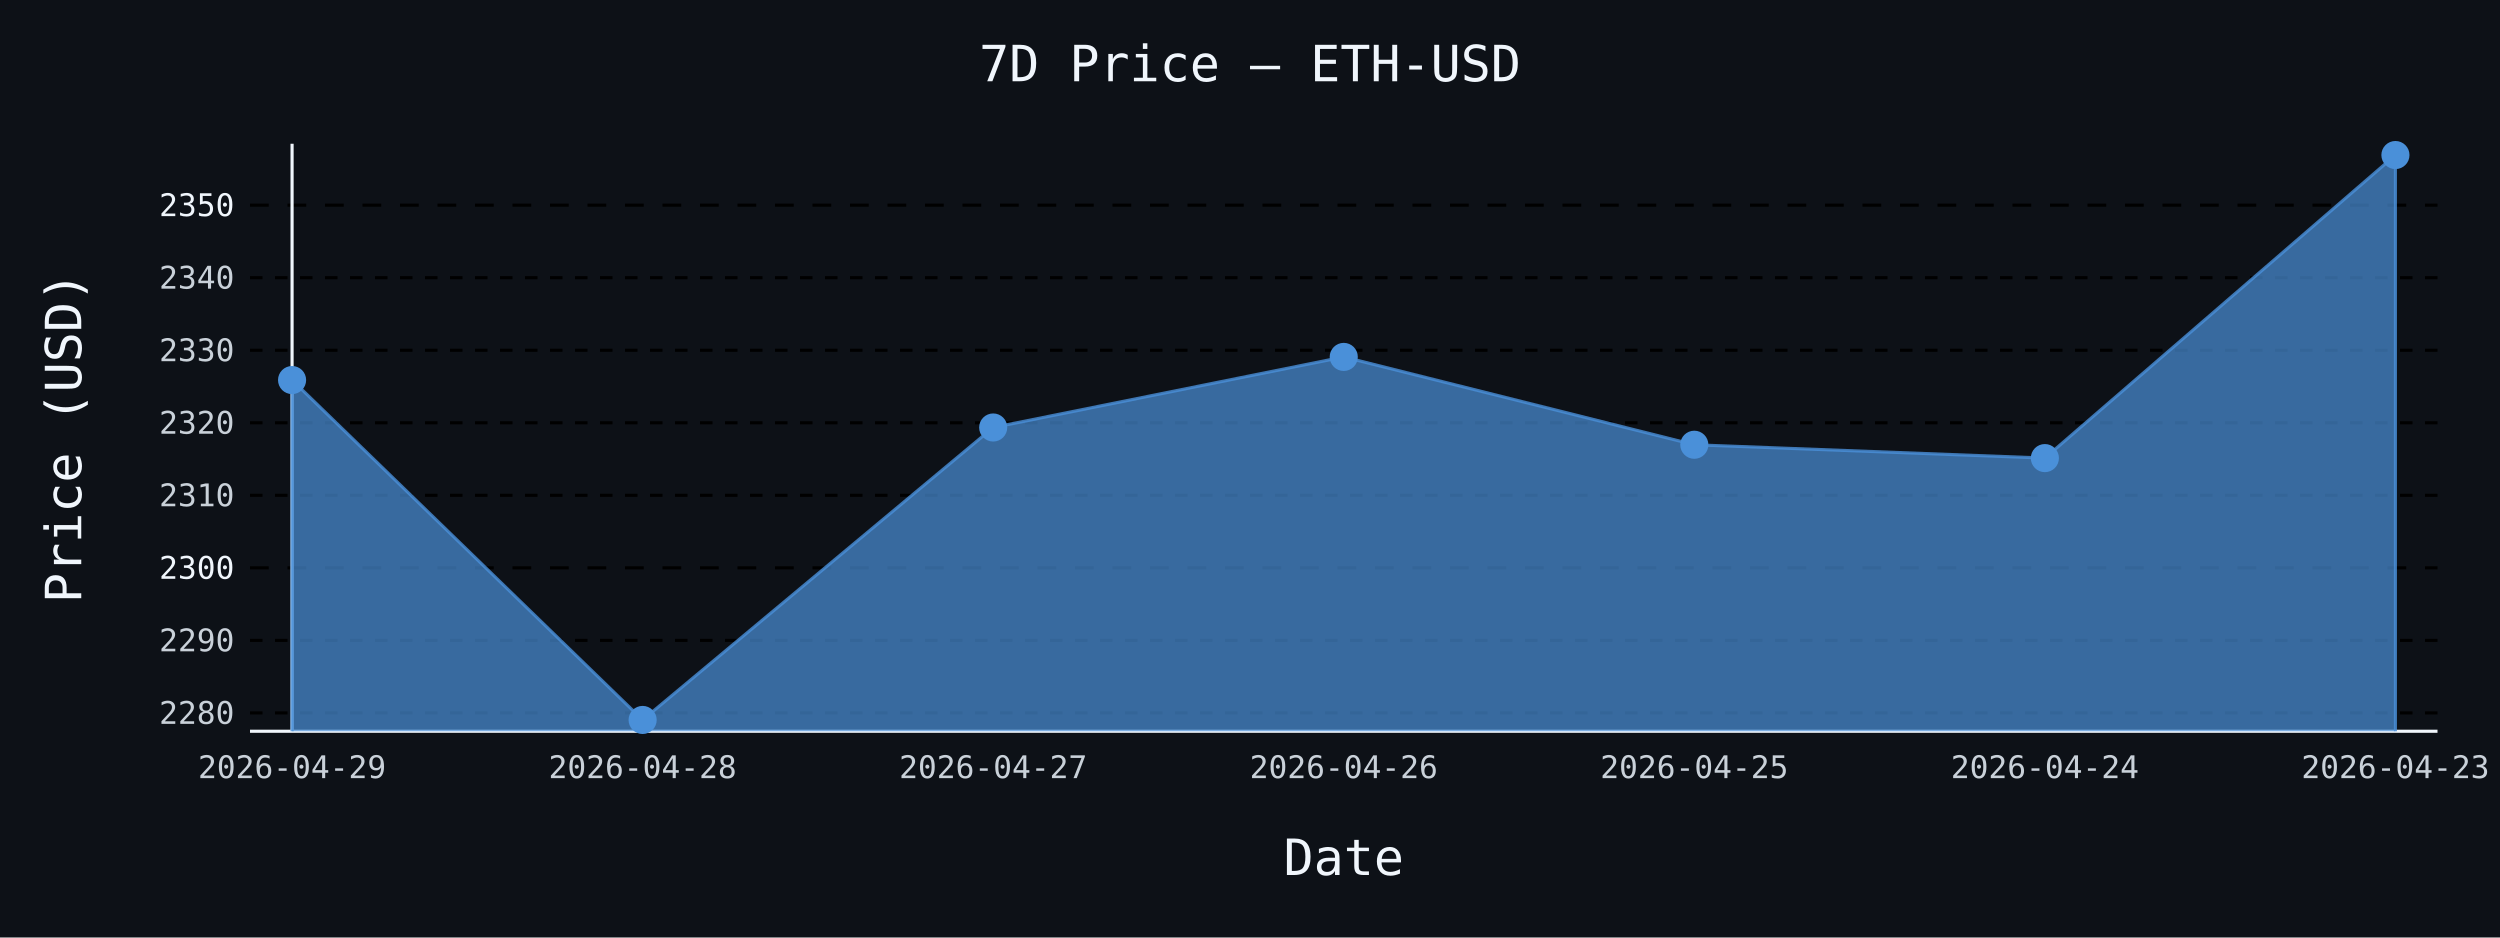
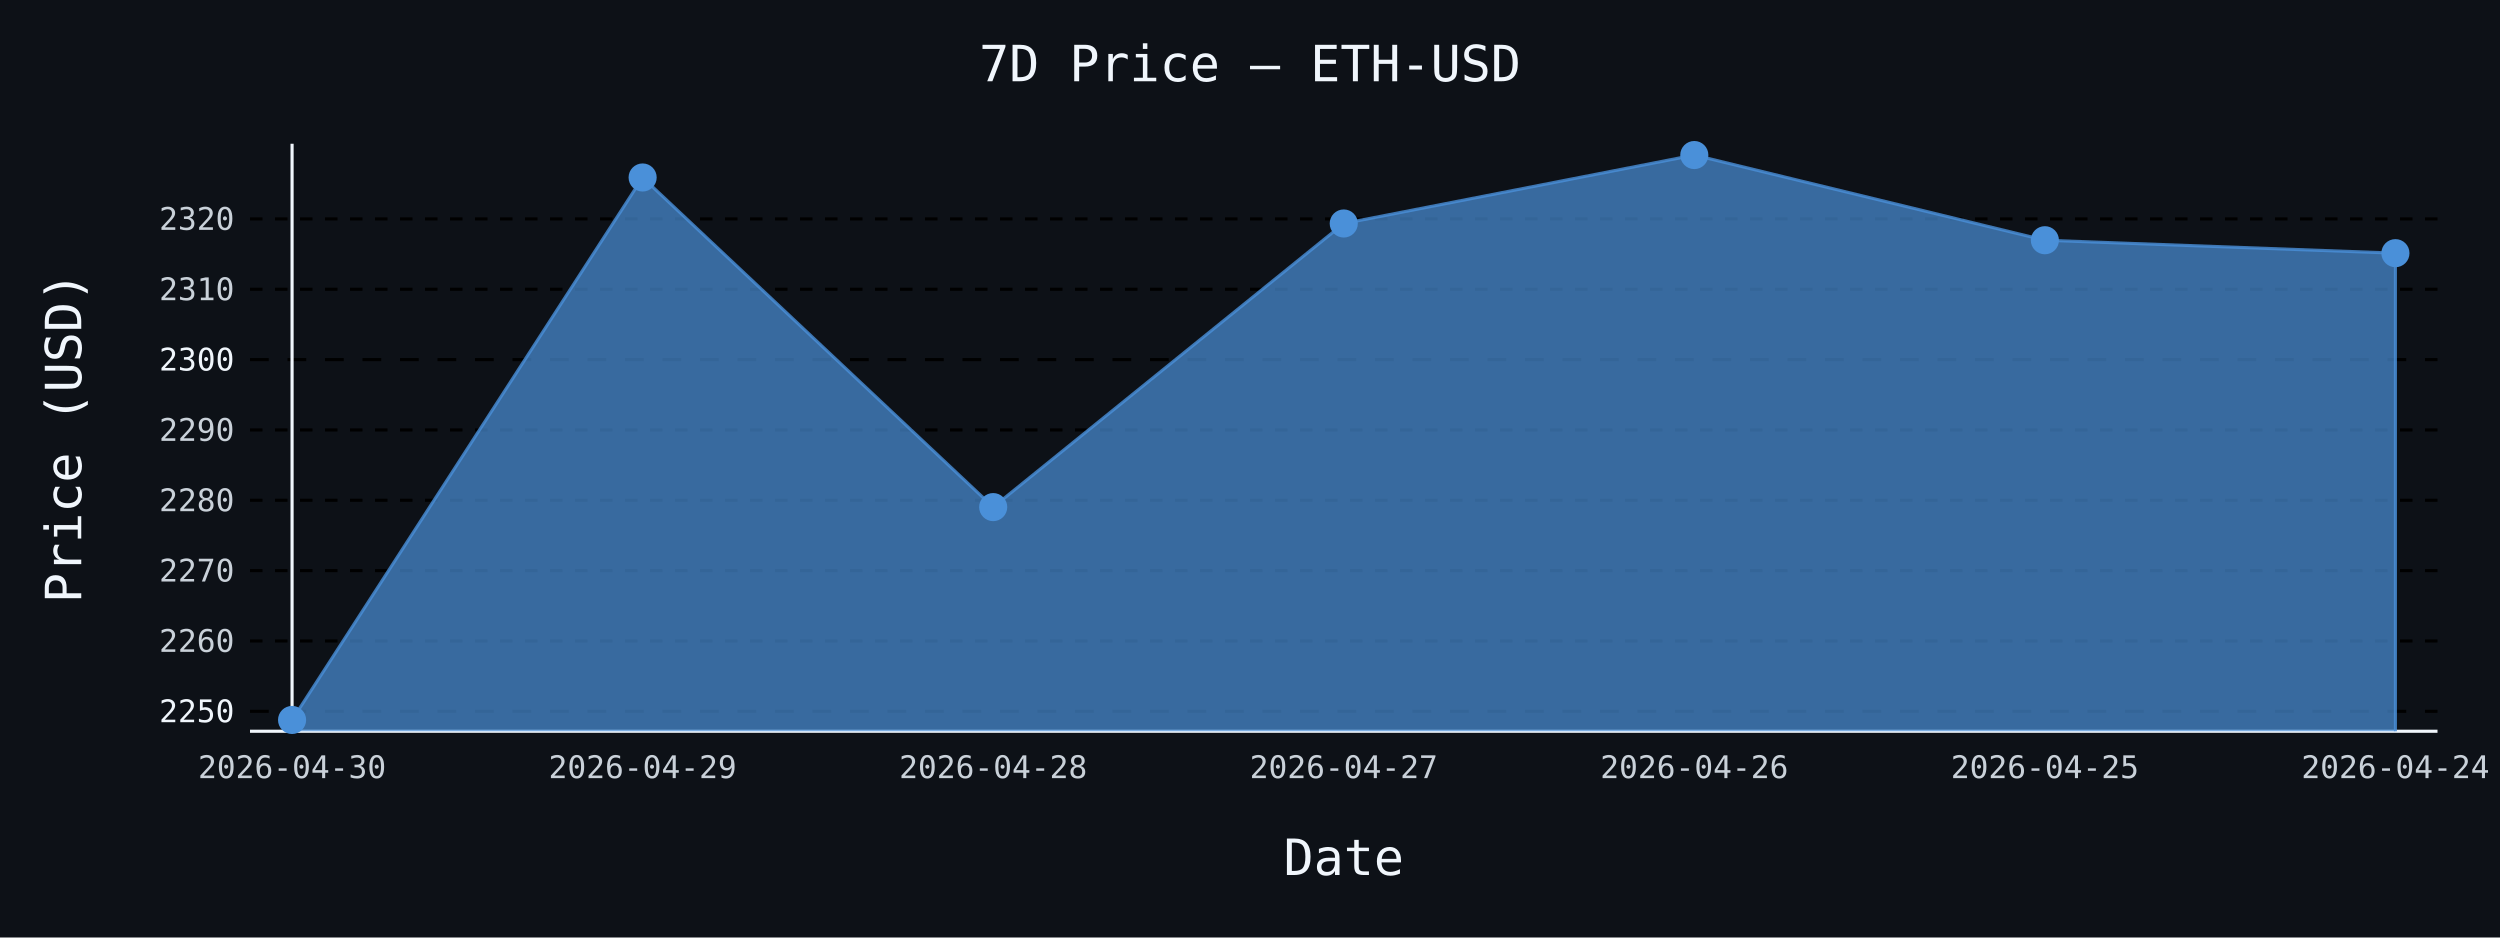
- <svg xmlns="http://www.w3.org/2000/svg" id="chart-849ec68a-03d8-47de-84d3-55aef2176970" class="pygal-chart" viewBox="0 0 800 300">
+ <svg xmlns="http://www.w3.org/2000/svg" id="chart-21a57831-5b24-4f5d-8b13-902e50ebcb26" class="pygal-chart" viewBox="0 0 800 300">
  <defs>
-     <style type="text/css">#chart-849ec68a-03d8-47de-84d3-55aef2176970{-webkit-user-select:none;-webkit-font-smoothing:antialiased;font-family:monospace}#chart-849ec68a-03d8-47de-84d3-55aef2176970 .title{font-family:monospace;font-size:16px}#chart-849ec68a-03d8-47de-84d3-55aef2176970 .legends .legend text{font-family:monospace;font-size:14px}#chart-849ec68a-03d8-47de-84d3-55aef2176970 .axis text{font-family:monospace;font-size:10px}#chart-849ec68a-03d8-47de-84d3-55aef2176970 .axis text.major{font-family:monospace;font-size:10px}#chart-849ec68a-03d8-47de-84d3-55aef2176970 .text-overlay text.value{font-family:monospace;font-size:16px}#chart-849ec68a-03d8-47de-84d3-55aef2176970 .text-overlay text.label{font-family:monospace;font-size:10px}#chart-849ec68a-03d8-47de-84d3-55aef2176970 .tooltip{font-family:monospace;font-size:14px}#chart-849ec68a-03d8-47de-84d3-55aef2176970 text.no_data{font-family:monospace;font-size:64px}
- #chart-849ec68a-03d8-47de-84d3-55aef2176970{background-color:#0d1117}#chart-849ec68a-03d8-47de-84d3-55aef2176970 path,#chart-849ec68a-03d8-47de-84d3-55aef2176970 line,#chart-849ec68a-03d8-47de-84d3-55aef2176970 rect,#chart-849ec68a-03d8-47de-84d3-55aef2176970 circle{-webkit-transition:150ms;-moz-transition:150ms;transition:150ms}#chart-849ec68a-03d8-47de-84d3-55aef2176970 .graph &gt; .background{fill:#0d1117}#chart-849ec68a-03d8-47de-84d3-55aef2176970 .plot &gt; .background{fill:#0d1117}#chart-849ec68a-03d8-47de-84d3-55aef2176970 .graph{fill:#c9d1d9}#chart-849ec68a-03d8-47de-84d3-55aef2176970 text.no_data{fill:#f0f6fc}#chart-849ec68a-03d8-47de-84d3-55aef2176970 .title{fill:#f0f6fc}#chart-849ec68a-03d8-47de-84d3-55aef2176970 .legends .legend text{fill:#c9d1d9}#chart-849ec68a-03d8-47de-84d3-55aef2176970 .legends .legend:hover text{fill:#f0f6fc}#chart-849ec68a-03d8-47de-84d3-55aef2176970 .axis .line{stroke:#f0f6fc}#chart-849ec68a-03d8-47de-84d3-55aef2176970 .axis .guide.line{stroke:#8b949e}#chart-849ec68a-03d8-47de-84d3-55aef2176970 .axis .major.line{stroke:#c9d1d9}#chart-849ec68a-03d8-47de-84d3-55aef2176970 .axis text.major{fill:#f0f6fc}#chart-849ec68a-03d8-47de-84d3-55aef2176970 .axis.y .guides:hover .guide.line,#chart-849ec68a-03d8-47de-84d3-55aef2176970 .line-graph .axis.x .guides:hover .guide.line,#chart-849ec68a-03d8-47de-84d3-55aef2176970 .stackedline-graph .axis.x .guides:hover .guide.line,#chart-849ec68a-03d8-47de-84d3-55aef2176970 .xy-graph .axis.x .guides:hover .guide.line{stroke:#f0f6fc}#chart-849ec68a-03d8-47de-84d3-55aef2176970 .axis .guides:hover text{fill:#f0f6fc}#chart-849ec68a-03d8-47de-84d3-55aef2176970 .reactive{fill-opacity:.7;stroke-opacity:.8;stroke-width:1}#chart-849ec68a-03d8-47de-84d3-55aef2176970 .ci{stroke:#c9d1d9}#chart-849ec68a-03d8-47de-84d3-55aef2176970 .reactive.active,#chart-849ec68a-03d8-47de-84d3-55aef2176970 .active .reactive{fill-opacity:.8;stroke-opacity:.9;stroke-width:4}#chart-849ec68a-03d8-47de-84d3-55aef2176970 .ci .reactive.active{stroke-width:1.5}#chart-849ec68a-03d8-47de-84d3-55aef2176970 .series text{fill:#f0f6fc}#chart-849ec68a-03d8-47de-84d3-55aef2176970 .tooltip rect{fill:#0d1117;stroke:#f0f6fc;-webkit-transition:opacity 150ms;-moz-transition:opacity 150ms;transition:opacity 150ms}#chart-849ec68a-03d8-47de-84d3-55aef2176970 .tooltip .label{fill:#c9d1d9}#chart-849ec68a-03d8-47de-84d3-55aef2176970 .tooltip .label{fill:#c9d1d9}#chart-849ec68a-03d8-47de-84d3-55aef2176970 .tooltip .legend{font-size:.8em;fill:#8b949e}#chart-849ec68a-03d8-47de-84d3-55aef2176970 .tooltip .x_label{font-size:.6em;fill:#f0f6fc}#chart-849ec68a-03d8-47de-84d3-55aef2176970 .tooltip .xlink{font-size:.5em;text-decoration:underline}#chart-849ec68a-03d8-47de-84d3-55aef2176970 .tooltip .value{font-size:1.5em}#chart-849ec68a-03d8-47de-84d3-55aef2176970 .bound{font-size:.5em}#chart-849ec68a-03d8-47de-84d3-55aef2176970 .max-value{font-size:.75em;fill:#8b949e}#chart-849ec68a-03d8-47de-84d3-55aef2176970 .map-element{fill:#0d1117;stroke:#8b949e !important}#chart-849ec68a-03d8-47de-84d3-55aef2176970 .map-element .reactive{fill-opacity:inherit;stroke-opacity:inherit}#chart-849ec68a-03d8-47de-84d3-55aef2176970 .color-0,#chart-849ec68a-03d8-47de-84d3-55aef2176970 .color-0 a:visited{stroke:#4a90d9;fill:#4a90d9}#chart-849ec68a-03d8-47de-84d3-55aef2176970 .text-overlay .color-0 text{fill:black}
- #chart-849ec68a-03d8-47de-84d3-55aef2176970 text.no_data{text-anchor:middle}#chart-849ec68a-03d8-47de-84d3-55aef2176970 .guide.line{fill:none}#chart-849ec68a-03d8-47de-84d3-55aef2176970 .centered{text-anchor:middle}#chart-849ec68a-03d8-47de-84d3-55aef2176970 .title{text-anchor:middle}#chart-849ec68a-03d8-47de-84d3-55aef2176970 .legends .legend text{fill-opacity:1}#chart-849ec68a-03d8-47de-84d3-55aef2176970 .axis.x text{text-anchor:middle}#chart-849ec68a-03d8-47de-84d3-55aef2176970 .axis.x:not(.web) text[transform]{text-anchor:start}#chart-849ec68a-03d8-47de-84d3-55aef2176970 .axis.x:not(.web) text[transform].backwards{text-anchor:end}#chart-849ec68a-03d8-47de-84d3-55aef2176970 .axis.y text{text-anchor:end}#chart-849ec68a-03d8-47de-84d3-55aef2176970 .axis.y text[transform].backwards{text-anchor:start}#chart-849ec68a-03d8-47de-84d3-55aef2176970 .axis.y2 text{text-anchor:start}#chart-849ec68a-03d8-47de-84d3-55aef2176970 .axis.y2 text[transform].backwards{text-anchor:end}#chart-849ec68a-03d8-47de-84d3-55aef2176970 .axis .guide.line{stroke-dasharray:4,4;stroke:black}#chart-849ec68a-03d8-47de-84d3-55aef2176970 .axis .major.guide.line{stroke-dasharray:6,6;stroke:black}#chart-849ec68a-03d8-47de-84d3-55aef2176970 .horizontal .axis.y .guide.line,#chart-849ec68a-03d8-47de-84d3-55aef2176970 .horizontal .axis.y2 .guide.line,#chart-849ec68a-03d8-47de-84d3-55aef2176970 .vertical .axis.x .guide.line{opacity:0}#chart-849ec68a-03d8-47de-84d3-55aef2176970 .horizontal .axis.always_show .guide.line,#chart-849ec68a-03d8-47de-84d3-55aef2176970 .vertical .axis.always_show .guide.line{opacity:1 !important}#chart-849ec68a-03d8-47de-84d3-55aef2176970 .axis.y .guides:hover .guide.line,#chart-849ec68a-03d8-47de-84d3-55aef2176970 .axis.y2 .guides:hover .guide.line,#chart-849ec68a-03d8-47de-84d3-55aef2176970 .axis.x .guides:hover .guide.line{opacity:1}#chart-849ec68a-03d8-47de-84d3-55aef2176970 .axis .guides:hover text{opacity:1}#chart-849ec68a-03d8-47de-84d3-55aef2176970 .nofill{fill:none}#chart-849ec68a-03d8-47de-84d3-55aef2176970 .subtle-fill{fill-opacity:.2}#chart-849ec68a-03d8-47de-84d3-55aef2176970 .dot{stroke-width:1px;fill-opacity:1;stroke-opacity:1}#chart-849ec68a-03d8-47de-84d3-55aef2176970 .dot.active{stroke-width:5px}#chart-849ec68a-03d8-47de-84d3-55aef2176970 .dot.negative{fill:transparent}#chart-849ec68a-03d8-47de-84d3-55aef2176970 text,#chart-849ec68a-03d8-47de-84d3-55aef2176970 tspan{stroke:none !important}#chart-849ec68a-03d8-47de-84d3-55aef2176970 .series text.active{opacity:1}#chart-849ec68a-03d8-47de-84d3-55aef2176970 .tooltip rect{fill-opacity:.95;stroke-width:.5}#chart-849ec68a-03d8-47de-84d3-55aef2176970 .tooltip text{fill-opacity:1}#chart-849ec68a-03d8-47de-84d3-55aef2176970 .showable{visibility:hidden}#chart-849ec68a-03d8-47de-84d3-55aef2176970 .showable.shown{visibility:visible}#chart-849ec68a-03d8-47de-84d3-55aef2176970 .gauge-background{fill:rgba(229,229,229,1);stroke:none}#chart-849ec68a-03d8-47de-84d3-55aef2176970 .bg-lines{stroke:#0d1117;stroke-width:2px}</style>
+     <style type="text/css">#chart-21a57831-5b24-4f5d-8b13-902e50ebcb26{-webkit-user-select:none;-webkit-font-smoothing:antialiased;font-family:monospace}#chart-21a57831-5b24-4f5d-8b13-902e50ebcb26 .title{font-family:monospace;font-size:16px}#chart-21a57831-5b24-4f5d-8b13-902e50ebcb26 .legends .legend text{font-family:monospace;font-size:14px}#chart-21a57831-5b24-4f5d-8b13-902e50ebcb26 .axis text{font-family:monospace;font-size:10px}#chart-21a57831-5b24-4f5d-8b13-902e50ebcb26 .axis text.major{font-family:monospace;font-size:10px}#chart-21a57831-5b24-4f5d-8b13-902e50ebcb26 .text-overlay text.value{font-family:monospace;font-size:16px}#chart-21a57831-5b24-4f5d-8b13-902e50ebcb26 .text-overlay text.label{font-family:monospace;font-size:10px}#chart-21a57831-5b24-4f5d-8b13-902e50ebcb26 .tooltip{font-family:monospace;font-size:14px}#chart-21a57831-5b24-4f5d-8b13-902e50ebcb26 text.no_data{font-family:monospace;font-size:64px}
+ #chart-21a57831-5b24-4f5d-8b13-902e50ebcb26{background-color:#0d1117}#chart-21a57831-5b24-4f5d-8b13-902e50ebcb26 path,#chart-21a57831-5b24-4f5d-8b13-902e50ebcb26 line,#chart-21a57831-5b24-4f5d-8b13-902e50ebcb26 rect,#chart-21a57831-5b24-4f5d-8b13-902e50ebcb26 circle{-webkit-transition:150ms;-moz-transition:150ms;transition:150ms}#chart-21a57831-5b24-4f5d-8b13-902e50ebcb26 .graph &gt; .background{fill:#0d1117}#chart-21a57831-5b24-4f5d-8b13-902e50ebcb26 .plot &gt; .background{fill:#0d1117}#chart-21a57831-5b24-4f5d-8b13-902e50ebcb26 .graph{fill:#c9d1d9}#chart-21a57831-5b24-4f5d-8b13-902e50ebcb26 text.no_data{fill:#f0f6fc}#chart-21a57831-5b24-4f5d-8b13-902e50ebcb26 .title{fill:#f0f6fc}#chart-21a57831-5b24-4f5d-8b13-902e50ebcb26 .legends .legend text{fill:#c9d1d9}#chart-21a57831-5b24-4f5d-8b13-902e50ebcb26 .legends .legend:hover text{fill:#f0f6fc}#chart-21a57831-5b24-4f5d-8b13-902e50ebcb26 .axis .line{stroke:#f0f6fc}#chart-21a57831-5b24-4f5d-8b13-902e50ebcb26 .axis .guide.line{stroke:#8b949e}#chart-21a57831-5b24-4f5d-8b13-902e50ebcb26 .axis .major.line{stroke:#c9d1d9}#chart-21a57831-5b24-4f5d-8b13-902e50ebcb26 .axis text.major{fill:#f0f6fc}#chart-21a57831-5b24-4f5d-8b13-902e50ebcb26 .axis.y .guides:hover .guide.line,#chart-21a57831-5b24-4f5d-8b13-902e50ebcb26 .line-graph .axis.x .guides:hover .guide.line,#chart-21a57831-5b24-4f5d-8b13-902e50ebcb26 .stackedline-graph .axis.x .guides:hover .guide.line,#chart-21a57831-5b24-4f5d-8b13-902e50ebcb26 .xy-graph .axis.x .guides:hover .guide.line{stroke:#f0f6fc}#chart-21a57831-5b24-4f5d-8b13-902e50ebcb26 .axis .guides:hover text{fill:#f0f6fc}#chart-21a57831-5b24-4f5d-8b13-902e50ebcb26 .reactive{fill-opacity:.7;stroke-opacity:.8;stroke-width:1}#chart-21a57831-5b24-4f5d-8b13-902e50ebcb26 .ci{stroke:#c9d1d9}#chart-21a57831-5b24-4f5d-8b13-902e50ebcb26 .reactive.active,#chart-21a57831-5b24-4f5d-8b13-902e50ebcb26 .active .reactive{fill-opacity:.8;stroke-opacity:.9;stroke-width:4}#chart-21a57831-5b24-4f5d-8b13-902e50ebcb26 .ci .reactive.active{stroke-width:1.5}#chart-21a57831-5b24-4f5d-8b13-902e50ebcb26 .series text{fill:#f0f6fc}#chart-21a57831-5b24-4f5d-8b13-902e50ebcb26 .tooltip rect{fill:#0d1117;stroke:#f0f6fc;-webkit-transition:opacity 150ms;-moz-transition:opacity 150ms;transition:opacity 150ms}#chart-21a57831-5b24-4f5d-8b13-902e50ebcb26 .tooltip .label{fill:#c9d1d9}#chart-21a57831-5b24-4f5d-8b13-902e50ebcb26 .tooltip .label{fill:#c9d1d9}#chart-21a57831-5b24-4f5d-8b13-902e50ebcb26 .tooltip .legend{font-size:.8em;fill:#8b949e}#chart-21a57831-5b24-4f5d-8b13-902e50ebcb26 .tooltip .x_label{font-size:.6em;fill:#f0f6fc}#chart-21a57831-5b24-4f5d-8b13-902e50ebcb26 .tooltip .xlink{font-size:.5em;text-decoration:underline}#chart-21a57831-5b24-4f5d-8b13-902e50ebcb26 .tooltip .value{font-size:1.5em}#chart-21a57831-5b24-4f5d-8b13-902e50ebcb26 .bound{font-size:.5em}#chart-21a57831-5b24-4f5d-8b13-902e50ebcb26 .max-value{font-size:.75em;fill:#8b949e}#chart-21a57831-5b24-4f5d-8b13-902e50ebcb26 .map-element{fill:#0d1117;stroke:#8b949e !important}#chart-21a57831-5b24-4f5d-8b13-902e50ebcb26 .map-element .reactive{fill-opacity:inherit;stroke-opacity:inherit}#chart-21a57831-5b24-4f5d-8b13-902e50ebcb26 .color-0,#chart-21a57831-5b24-4f5d-8b13-902e50ebcb26 .color-0 a:visited{stroke:#4a90d9;fill:#4a90d9}#chart-21a57831-5b24-4f5d-8b13-902e50ebcb26 .text-overlay .color-0 text{fill:black}
+ #chart-21a57831-5b24-4f5d-8b13-902e50ebcb26 text.no_data{text-anchor:middle}#chart-21a57831-5b24-4f5d-8b13-902e50ebcb26 .guide.line{fill:none}#chart-21a57831-5b24-4f5d-8b13-902e50ebcb26 .centered{text-anchor:middle}#chart-21a57831-5b24-4f5d-8b13-902e50ebcb26 .title{text-anchor:middle}#chart-21a57831-5b24-4f5d-8b13-902e50ebcb26 .legends .legend text{fill-opacity:1}#chart-21a57831-5b24-4f5d-8b13-902e50ebcb26 .axis.x text{text-anchor:middle}#chart-21a57831-5b24-4f5d-8b13-902e50ebcb26 .axis.x:not(.web) text[transform]{text-anchor:start}#chart-21a57831-5b24-4f5d-8b13-902e50ebcb26 .axis.x:not(.web) text[transform].backwards{text-anchor:end}#chart-21a57831-5b24-4f5d-8b13-902e50ebcb26 .axis.y text{text-anchor:end}#chart-21a57831-5b24-4f5d-8b13-902e50ebcb26 .axis.y text[transform].backwards{text-anchor:start}#chart-21a57831-5b24-4f5d-8b13-902e50ebcb26 .axis.y2 text{text-anchor:start}#chart-21a57831-5b24-4f5d-8b13-902e50ebcb26 .axis.y2 text[transform].backwards{text-anchor:end}#chart-21a57831-5b24-4f5d-8b13-902e50ebcb26 .axis .guide.line{stroke-dasharray:4,4;stroke:black}#chart-21a57831-5b24-4f5d-8b13-902e50ebcb26 .axis .major.guide.line{stroke-dasharray:6,6;stroke:black}#chart-21a57831-5b24-4f5d-8b13-902e50ebcb26 .horizontal .axis.y .guide.line,#chart-21a57831-5b24-4f5d-8b13-902e50ebcb26 .horizontal .axis.y2 .guide.line,#chart-21a57831-5b24-4f5d-8b13-902e50ebcb26 .vertical .axis.x .guide.line{opacity:0}#chart-21a57831-5b24-4f5d-8b13-902e50ebcb26 .horizontal .axis.always_show .guide.line,#chart-21a57831-5b24-4f5d-8b13-902e50ebcb26 .vertical .axis.always_show .guide.line{opacity:1 !important}#chart-21a57831-5b24-4f5d-8b13-902e50ebcb26 .axis.y .guides:hover .guide.line,#chart-21a57831-5b24-4f5d-8b13-902e50ebcb26 .axis.y2 .guides:hover .guide.line,#chart-21a57831-5b24-4f5d-8b13-902e50ebcb26 .axis.x .guides:hover .guide.line{opacity:1}#chart-21a57831-5b24-4f5d-8b13-902e50ebcb26 .axis .guides:hover text{opacity:1}#chart-21a57831-5b24-4f5d-8b13-902e50ebcb26 .nofill{fill:none}#chart-21a57831-5b24-4f5d-8b13-902e50ebcb26 .subtle-fill{fill-opacity:.2}#chart-21a57831-5b24-4f5d-8b13-902e50ebcb26 .dot{stroke-width:1px;fill-opacity:1;stroke-opacity:1}#chart-21a57831-5b24-4f5d-8b13-902e50ebcb26 .dot.active{stroke-width:5px}#chart-21a57831-5b24-4f5d-8b13-902e50ebcb26 .dot.negative{fill:transparent}#chart-21a57831-5b24-4f5d-8b13-902e50ebcb26 text,#chart-21a57831-5b24-4f5d-8b13-902e50ebcb26 tspan{stroke:none !important}#chart-21a57831-5b24-4f5d-8b13-902e50ebcb26 .series text.active{opacity:1}#chart-21a57831-5b24-4f5d-8b13-902e50ebcb26 .tooltip rect{fill-opacity:.95;stroke-width:.5}#chart-21a57831-5b24-4f5d-8b13-902e50ebcb26 .tooltip text{fill-opacity:1}#chart-21a57831-5b24-4f5d-8b13-902e50ebcb26 .showable{visibility:hidden}#chart-21a57831-5b24-4f5d-8b13-902e50ebcb26 .showable.shown{visibility:visible}#chart-21a57831-5b24-4f5d-8b13-902e50ebcb26 .gauge-background{fill:rgba(229,229,229,1);stroke:none}#chart-21a57831-5b24-4f5d-8b13-902e50ebcb26 .bg-lines{stroke:#0d1117;stroke-width:2px}</style>
  </defs>
  <g class="graph line-graph vertical">
    <rect x="0" y="0" width="800" height="300" class="background" />
    <g transform="translate(80, 46)" class="plot">
      <rect x="0" y="0" width="700.0" height="188" class="background" />
      <g class="axis y always_show">
        <path d="M0 188 h700" class="line" />
        <g class="guides">
-           <path d="M0 182.133 h700" class="guide line" />
-           <text x="-5" y="185.633" class="">2280</text>
+           <path d="M0 181.616 h700" class="major guide line" />
+           <text x="-5" y="185.116" class="major">2250</text>
        </g>
        <g class="guides">
-           <path d="M0 158.922 h700" class="guide line" />
-           <text x="-5" y="162.422" class="">2290</text>
+           <path d="M0 159.107 h700" class="guide line" />
+           <text x="-5" y="162.607" class="">2260</text>
        </g>
        <g class="guides">
-           <path d="M0 135.711 h700" class="major guide line" />
-           <text x="-5" y="139.211" class="major">2300</text>
+           <path d="M0 136.598 h700" class="guide line" />
+           <text x="-5" y="140.098" class="">2270</text>
        </g>
        <g class="guides">
-           <path d="M0 112.499 h700" class="guide line" />
-           <text x="-5" y="115.999" class="">2310</text>
+           <path d="M0 114.089 h700" class="guide line" />
+           <text x="-5" y="117.589" class="">2280</text>
        </g>
        <g class="guides">
-           <path d="M0 89.288 h700" class="guide line" />
-           <text x="-5" y="92.788" class="">2320</text>
+           <path d="M0 91.58 h700" class="guide line" />
+           <text x="-5" y="95.08" class="">2290</text>
        </g>
        <g class="guides">
-           <path d="M0 66.077 h700" class="guide line" />
-           <text x="-5" y="69.577" class="">2330</text>
+           <path d="M0 69.071 h700" class="major guide line" />
+           <text x="-5" y="72.571" class="major">2300</text>
        </g>
        <g class="guides">
-           <path d="M0 42.866 h700" class="guide line" />
-           <text x="-5" y="46.366" class="">2340</text>
+           <path d="M0 46.562 h700" class="guide line" />
+           <text x="-5" y="50.062" class="">2310</text>
        </g>
        <g class="guides">
-           <path d="M0 19.654 h700" class="major guide line" />
-           <text x="-5" y="23.154" class="major">2350</text>
+           <path d="M0 24.053 h700" class="guide line" />
+           <text x="-5" y="27.553" class="">2320</text>
        </g>
      </g>
      <g class="axis x">
        <g class="guides">
          <path d="M13.462 0 v188" class="line" />
-           <text x="13.462" y="203.0" class="">2026-04-29</text>
+           <text x="13.462" y="203.0" class="">2026-04-30</text>
        </g>
        <g class="guides">
          <path d="M125.641 0 v188" class="guide line" />
-           <text x="125.641" y="203.0" class="">2026-04-28</text>
+           <text x="125.641" y="203.0" class="">2026-04-29</text>
        </g>
        <g class="guides">
          <path d="M237.821 0 v188" class="guide line" />
-           <text x="237.821" y="203.0" class="">2026-04-27</text>
+           <text x="237.821" y="203.0" class="">2026-04-28</text>
        </g>
        <g class="guides">
          <path d="M350 0 v188" class="guide line" />
-           <text x="350.0" y="203.0" class="">2026-04-26</text>
+           <text x="350.0" y="203.0" class="">2026-04-27</text>
        </g>
        <g class="guides">
          <path d="M462.179 0 v188" class="guide line" />
-           <text x="462.179" y="203.0" class="">2026-04-25</text>
+           <text x="462.179" y="203.0" class="">2026-04-26</text>
        </g>
        <g class="guides">
          <path d="M574.359 0 v188" class="guide line" />
-           <text x="574.359" y="203.0" class="">2026-04-24</text>
+           <text x="574.359" y="203.0" class="">2026-04-25</text>
        </g>
        <g class="guides">
          <path d="M686.538 0 v188" class="guide line" />
-           <text x="686.538" y="203.0" class="">2026-04-23</text>
+           <text x="686.538" y="203.0" class="">2026-04-24</text>
        </g>
      </g>
      <g class="series serie-0 color-0">
-         <path d="M13.462 188 L13.462 75.617 125.641 184.385 237.821 90.797 350 68.212 462.179 96.321 574.359 100.592 686.538 3.615 686.538 188" class="line reactive" />
+         <path d="M13.462 188 L13.462 184.385 125.641 10.796 237.821 116.273 350 25.517 462.179 3.615 574.359 30.874 686.538 35.015 686.538 188" class="line reactive" />
      </g>
    </g>
    <g class="titles">
      <text x="400.0" y="26" class="title plot_title">7D Price — ETH-USD</text>
      <text x="430.0" y="280" class="title">Date</text>
      <text x="0" y="166.0" class="title" transform="rotate(-90 0 140)">Price (USD)</text>
    </g>
    <g transform="translate(80, 46)" class="plot overlay">
      <g class="series serie-0 color-0">
        <g class="dots">
-           <circle cx="13.462" cy="75.617" r="4" class="dot reactive tooltip-trigger" />
+           <circle cx="13.462" cy="184.385" r="4" class="dot reactive tooltip-trigger" />
        </g>
        <g class="dots">
-           <circle cx="125.641" cy="184.385" r="4" class="dot reactive tooltip-trigger" />
+           <circle cx="125.641" cy="10.796" r="4" class="dot reactive tooltip-trigger" />
        </g>
        <g class="dots">
-           <circle cx="237.821" cy="90.797" r="4" class="dot reactive tooltip-trigger" />
+           <circle cx="237.821" cy="116.273" r="4" class="dot reactive tooltip-trigger" />
        </g>
        <g class="dots">
-           <circle cx="350.0" cy="68.212" r="4" class="dot reactive tooltip-trigger" />
+           <circle cx="350.0" cy="25.517" r="4" class="dot reactive tooltip-trigger" />
        </g>
        <g class="dots">
-           <circle cx="462.179" cy="96.321" r="4" class="dot reactive tooltip-trigger" />
+           <circle cx="462.179" cy="3.615" r="4" class="dot reactive tooltip-trigger" />
        </g>
        <g class="dots">
-           <circle cx="574.359" cy="100.592" r="4" class="dot reactive tooltip-trigger" />
+           <circle cx="574.359" cy="30.874" r="4" class="dot reactive tooltip-trigger" />
        </g>
        <g class="dots">
-           <circle cx="686.538" cy="3.615" r="4" class="dot reactive tooltip-trigger" />
+           <circle cx="686.538" cy="35.015" r="4" class="dot reactive tooltip-trigger" />
        </g>
      </g>
    </g>
    <g transform="translate(80, 46)" class="plot text-overlay">
      <g class="series serie-0 color-0" />
    </g>
    <g transform="translate(80, 46)" class="plot tooltip-overlay">
      <g transform="translate(0 0)" style="opacity: 0" class="tooltip">
        <rect rx="0" ry="0" width="0" height="0" class="tooltip-box" />
        <g class="text" />
      </g>
    </g>
  </g>
</svg>
